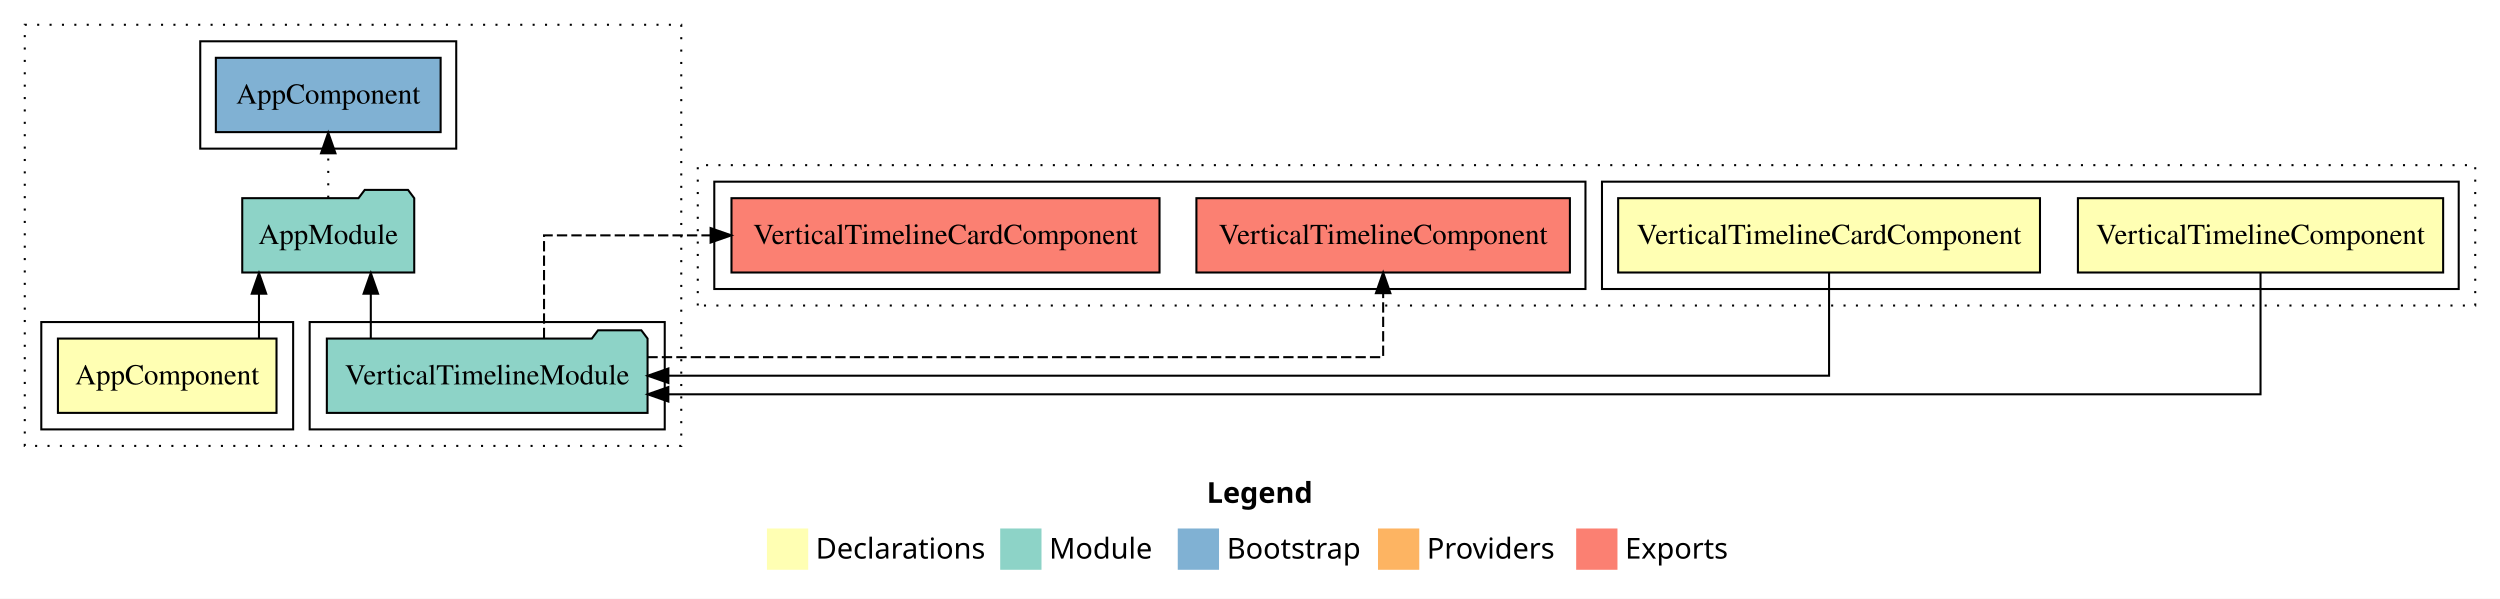
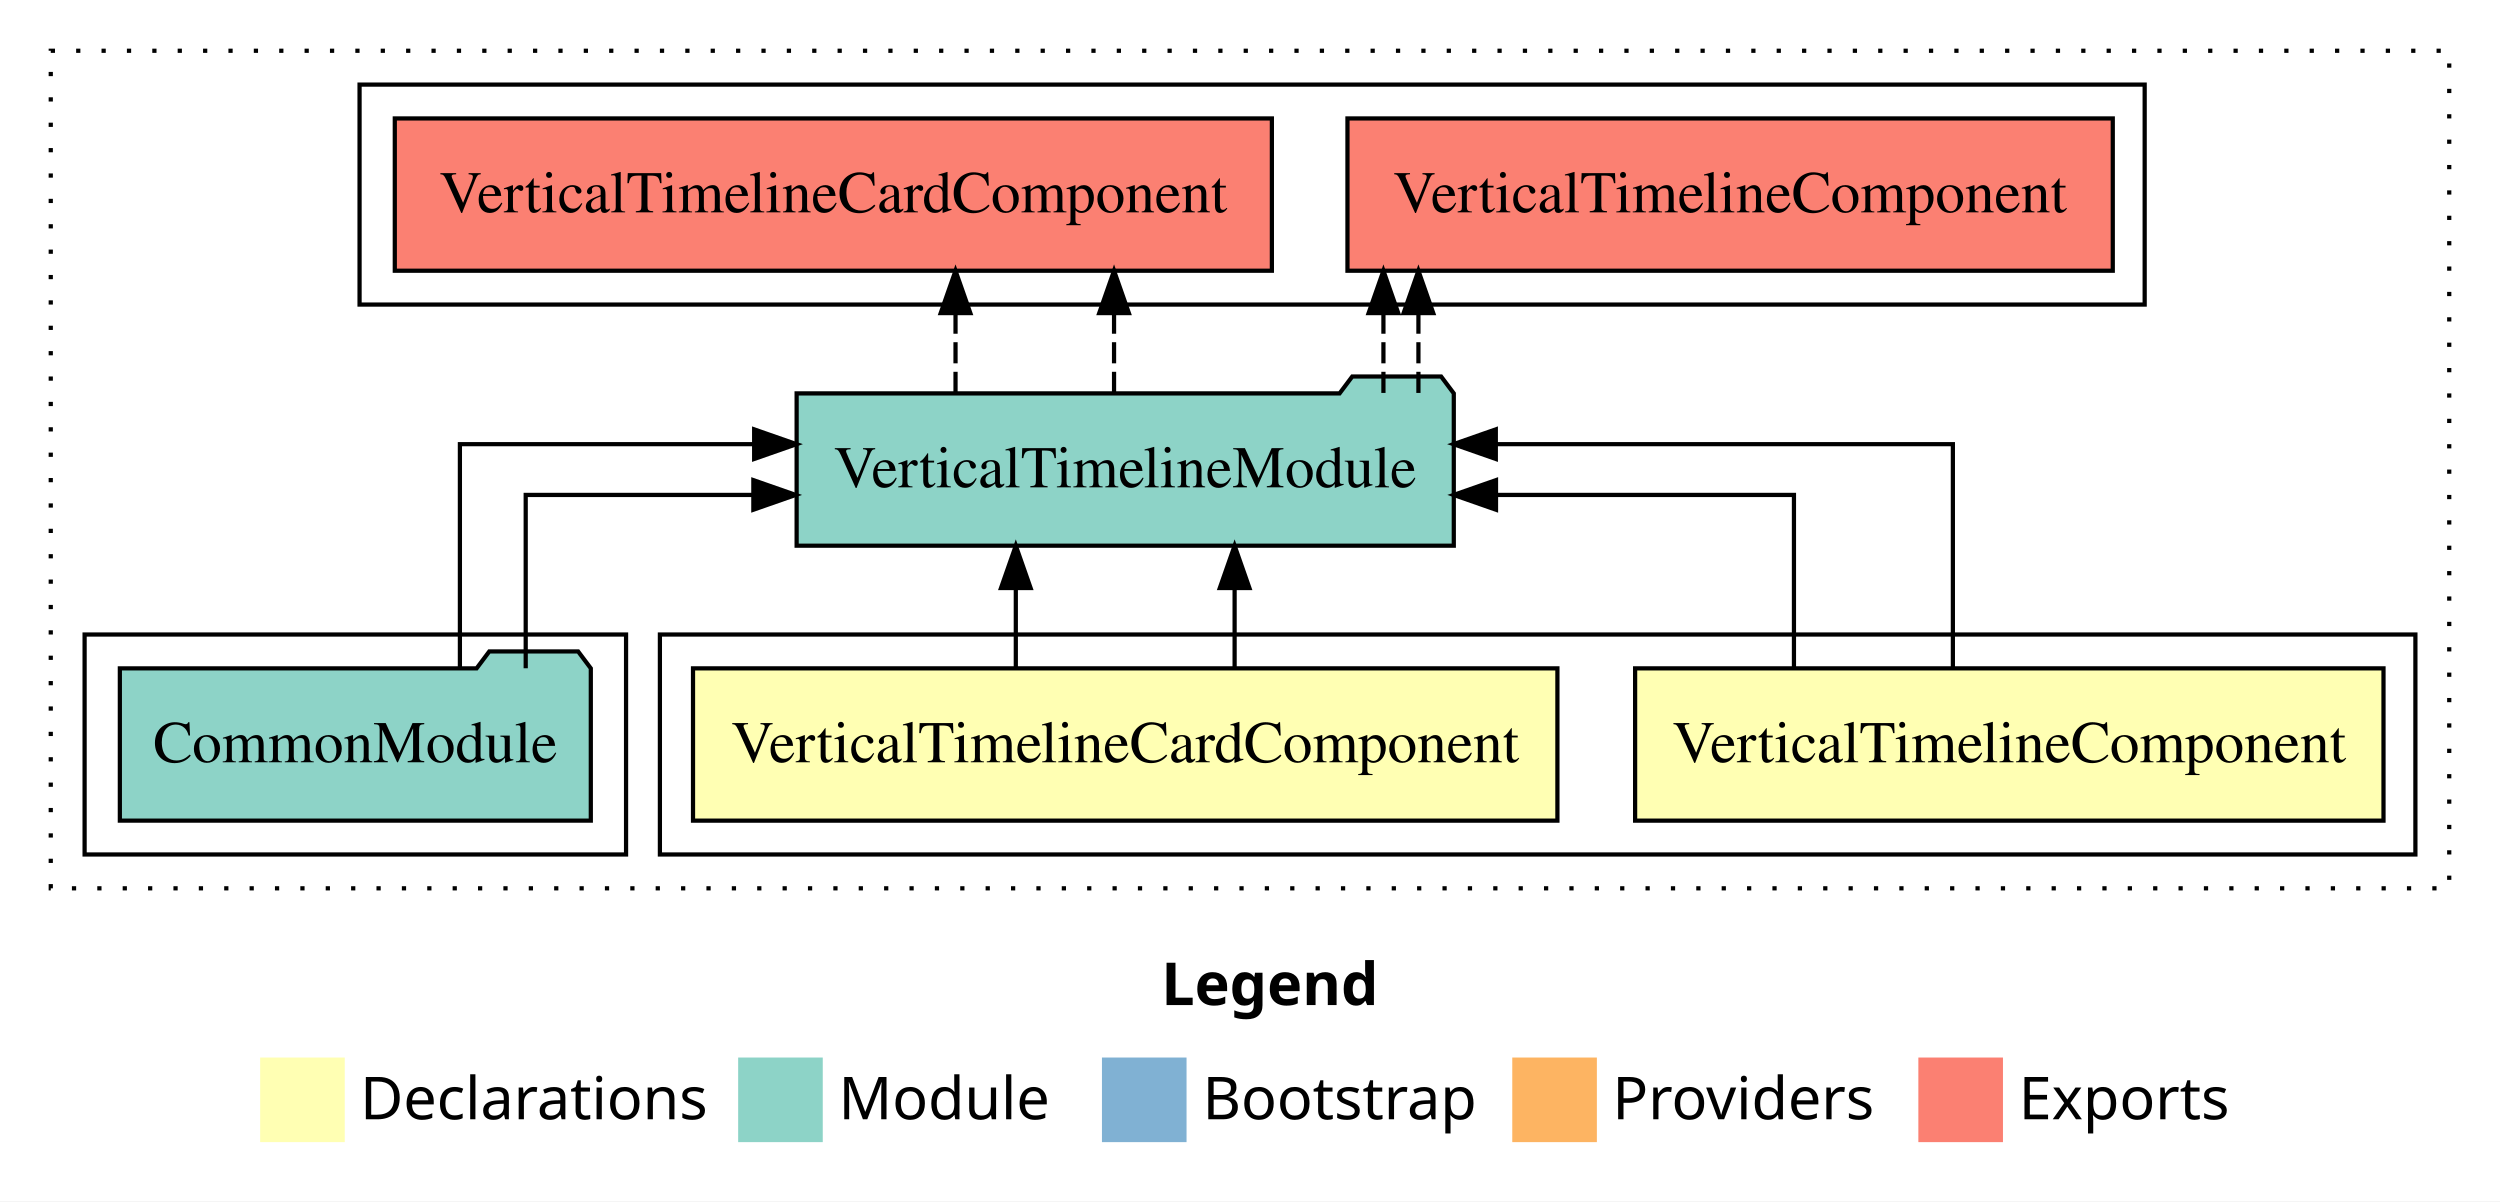
- <svg xmlns="http://www.w3.org/2000/svg" width="1211pt" height="290pt" viewBox="0.00 0.00 1211.00 290.00">
-   <g id="graph0" class="graph" transform="scale(1 1) rotate(0) translate(4 286)">
-     <polygon fill="#ffffff" stroke="transparent" points="-4,4 -4,-286 1207,-286 1207,4 -4,4" />
-     <text text-anchor="start" x="580.509" y="-42.4" font-family="sans-serif" font-weight="bold" font-size="14.00" fill="#000000">Legend</text>
-     <polygon fill="#ffffb3" stroke="transparent" points="367.5,-10 367.5,-30 387.5,-30 387.5,-10 367.5,-10" />
-     <text text-anchor="start" x="391.129" y="-15.4" font-family="sans-serif" font-size="14.00" fill="#000000">  Declarations</text>
-     <polygon fill="#8dd3c7" stroke="transparent" points="480.5,-10 480.5,-30 500.5,-30 500.5,-10 480.5,-10" />
-     <text text-anchor="start" x="504.225" y="-15.4" font-family="sans-serif" font-size="14.00" fill="#000000">  Module</text>
-     <polygon fill="#80b1d3" stroke="transparent" points="566.5,-10 566.5,-30 586.5,-30 586.5,-10 566.5,-10" />
-     <text text-anchor="start" x="590.281" y="-15.4" font-family="sans-serif" font-size="14.00" fill="#000000">  Bootstrap</text>
-     <polygon fill="#fdb462" stroke="transparent" points="663.5,-10 663.5,-30 683.5,-30 683.5,-10 663.5,-10" />
-     <text text-anchor="start" x="687.173" y="-15.4" font-family="sans-serif" font-size="14.00" fill="#000000">  Providers</text>
-     <polygon fill="#fb8072" stroke="transparent" points="759.5,-10 759.5,-30 779.5,-30 779.5,-10 759.5,-10" />
-     <text text-anchor="start" x="783.226" y="-15.4" font-family="sans-serif" font-size="14.00" fill="#000000">  Exports</text>
+ <svg xmlns="http://www.w3.org/2000/svg" width="591pt" height="284pt" viewBox="0.00 0.00 591.00 284.00">
+   <g id="graph0" class="graph" transform="scale(1 1) rotate(0) translate(4 280)">
+     <polygon fill="#ffffff" stroke="transparent" points="-4,4 -4,-280 587,-280 587,4 -4,4" />
+     <text text-anchor="start" x="270.509" y="-42.4" font-family="sans-serif" font-weight="bold" font-size="14.00" fill="#000000">Legend</text>
+     <polygon fill="#ffffb3" stroke="transparent" points="57.5,-10 57.5,-30 77.5,-30 77.5,-10 57.5,-10" />
+     <text text-anchor="start" x="81.129" y="-15.4" font-family="sans-serif" font-size="14.00" fill="#000000">  Declarations</text>
+     <polygon fill="#8dd3c7" stroke="transparent" points="170.5,-10 170.5,-30 190.5,-30 190.5,-10 170.5,-10" />
+     <text text-anchor="start" x="194.225" y="-15.4" font-family="sans-serif" font-size="14.00" fill="#000000">  Module</text>
+     <polygon fill="#80b1d3" stroke="transparent" points="256.5,-10 256.5,-30 276.5,-30 276.5,-10 256.5,-10" />
+     <text text-anchor="start" x="280.281" y="-15.4" font-family="sans-serif" font-size="14.00" fill="#000000">  Bootstrap</text>
+     <polygon fill="#fdb462" stroke="transparent" points="353.5,-10 353.5,-30 373.5,-30 373.5,-10 353.5,-10" />
+     <text text-anchor="start" x="377.173" y="-15.4" font-family="sans-serif" font-size="14.00" fill="#000000">  Providers</text>
+     <polygon fill="#fb8072" stroke="transparent" points="449.5,-10 449.5,-30 469.5,-30 469.5,-10 449.5,-10" />
+     <text text-anchor="start" x="473.226" y="-15.4" font-family="sans-serif" font-size="14.00" fill="#000000">  Exports</text>
    <g id="clust1" class="cluster">
-       <polygon fill="none" stroke="#000000" stroke-dasharray="1,5" points="8,-70 8,-274 326,-274 326,-70 8,-70" />
+       <polygon fill="none" stroke="#000000" stroke-dasharray="1,5" points="8,-70 8,-268 575,-268 575,-70 8,-70" />
    </g>
    <g id="clust2" class="cluster">
-       <polygon fill="none" stroke="#000000" points="16,-78 16,-130 138,-130 138,-78 16,-78" />
+       <polygon fill="none" stroke="#000000" points="152,-78 152,-130 567,-130 567,-78 152,-78" />
    </g>
-     <g id="clust4" class="cluster">
-       <polygon fill="none" stroke="#000000" points="146,-78 146,-130 318,-130 318,-78 146,-78" />
+     <g id="clust5" class="cluster">
+       <polygon fill="none" stroke="#000000" points="16,-78 16,-130 144,-130 144,-78 16,-78" />
    </g>
    <g id="clust6" class="cluster">
-       <polygon fill="none" stroke="#000000" points="93,-214 93,-266 217,-266 217,-214 93,-214" />
-     </g>
-     <g id="clust8" class="cluster">
-       <polygon fill="none" stroke="#000000" stroke-dasharray="1,5" points="334,-138 334,-206 1195,-206 1195,-138 334,-138" />
-     </g>
-     <g id="clust9" class="cluster">
-       <polygon fill="none" stroke="#000000" points="772,-146 772,-198 1187,-198 1187,-146 772,-146" />
-     </g>
-     <g id="clust13" class="cluster">
-       <polygon fill="none" stroke="#000000" points="342,-146 342,-198 764,-198 764,-146 342,-146" />
+       <polygon fill="none" stroke="#000000" points="81,-208 81,-260 503,-260 503,-208 81,-208" />
    </g>
    <g id="node1" class="node">
-       <polygon fill="#ffffb3" stroke="#000000" points="129.94,-122 24.06,-122 24.06,-86 129.94,-86 129.94,-122" />
-       <text text-anchor="middle" x="77" y="-99.8" font-family="Times,serif" font-size="14.00" fill="#000000">AppComponent</text>
+       <polygon fill="#ffffb3" stroke="#000000" points="559.459,-122 382.541,-122 382.541,-86 559.459,-86 559.459,-122" />
+       <text text-anchor="middle" x="471" y="-99.8" font-family="Times,serif" font-size="14.00" fill="#000000">VerticalTimelineComponent</text>
+     </g>
+     <g id="node3" class="node">
+       <polygon fill="#8dd3c7" stroke="#000000" points="339.677,-187 336.677,-191 315.677,-191 312.677,-187 184.323,-187 184.323,-151 339.677,-151 339.677,-187" />
+       <text text-anchor="middle" x="262" y="-164.8" font-family="Times,serif" font-size="14.00" fill="#000000">VerticalTimelineModule</text>
+     </g>
+     <g id="edge1" class="edge">
+       <path fill="none" stroke="#000000" d="M457.66,-122.284C457.66,-143.321 457.66,-175 457.66,-175 457.66,-175 349.611,-175 349.611,-175" />
+       <polygon fill="#000000" stroke="#000000" points="349.611,-171.5 339.611,-175 349.611,-178.5 349.611,-171.5" />
+     </g>
+     <g id="edge6" class="edge">
+       <path fill="none" stroke="#000000" d="M420.09,-122.022C420.09,-139.373 420.09,-163 420.09,-163 420.09,-163 349.656,-163 349.656,-163" />
+       <polygon fill="#000000" stroke="#000000" points="349.656,-159.5 339.656,-163 349.656,-166.5 349.656,-159.5" />
    </g>
    <g id="node2" class="node">
-       <polygon fill="#8dd3c7" stroke="#000000" points="196.657,-190 193.657,-194 172.657,-194 169.657,-190 113.343,-190 113.343,-154 196.657,-154 196.657,-190" />
-       <text text-anchor="middle" x="155" y="-167.8" font-family="Times,serif" font-size="14.00" fill="#000000">AppModule</text>
+       <polygon fill="#ffffb3" stroke="#000000" points="364.171,-122 159.829,-122 159.829,-86 364.171,-86 364.171,-122" />
+       <text text-anchor="middle" x="262" y="-99.8" font-family="Times,serif" font-size="14.00" fill="#000000">VerticalTimelineCardComponent</text>
    </g>
-     <g id="edge1" class="edge">
-       <path fill="none" stroke="#000000" d="M121.446,-122.223C121.446,-122.223 121.446,-143.727 121.446,-143.727" />
-       <polygon fill="#000000" stroke="#000000" points="117.946,-143.727 121.446,-153.727 124.946,-143.727 117.946,-143.727" />
+     <g id="edge2" class="edge">
+       <path fill="none" stroke="#000000" d="M236.137,-122.106C236.137,-122.106 236.137,-140.991 236.137,-140.991" />
+       <polygon fill="#000000" stroke="#000000" points="232.637,-140.991 236.137,-150.991 239.637,-140.991 232.637,-140.991" />
+     </g>
+     <g id="edge7" class="edge">
+       <path fill="none" stroke="#000000" d="M287.863,-122.106C287.863,-122.106 287.863,-140.991 287.863,-140.991" />
+       <polygon fill="#000000" stroke="#000000" points="284.363,-140.991 287.863,-150.991 291.363,-140.991 284.363,-140.991" />
+     </g>
+     <g id="node5" class="node">
+       <polygon fill="#fb8072" stroke="#000000" points="495.46,-252 314.54,-252 314.54,-216 495.46,-216 495.46,-252" />
+       <text text-anchor="middle" x="405" y="-229.8" font-family="Times,serif" font-size="14.00" fill="#000000">VerticalTimelineComponent </text>
+     </g>
+     <g id="edge4" class="edge">
+       <path fill="none" stroke="#000000" stroke-dasharray="5,2" d="M323.043,-187.106C323.043,-187.106 323.043,-205.991 323.043,-205.991" />
+       <polygon fill="#000000" stroke="#000000" points="319.543,-205.991 323.043,-215.991 326.543,-205.991 319.543,-205.991" />
+     </g>
+     <g id="edge9" class="edge">
+       <path fill="none" stroke="#000000" stroke-dasharray="5,2" d="M331.316,-187.106C331.316,-187.106 331.316,-205.991 331.316,-205.991" />
+       <polygon fill="#000000" stroke="#000000" points="327.816,-205.991 331.316,-215.991 334.816,-205.991 327.816,-205.991" />
+     </g>
+     <g id="node6" class="node">
+       <polygon fill="#fb8072" stroke="#000000" points="296.671,-252 89.329,-252 89.329,-216 296.671,-216 296.671,-252" />
+       <text text-anchor="middle" x="193" y="-229.8" font-family="Times,serif" font-size="14.00" fill="#000000">VerticalTimelineCardComponent </text>
+     </g>
+     <g id="edge5" class="edge">
+       <path fill="none" stroke="#000000" stroke-dasharray="5,2" d="M259.361,-187.106C259.361,-187.106 259.361,-205.991 259.361,-205.991" />
+       <polygon fill="#000000" stroke="#000000" points="255.861,-205.991 259.361,-215.991 262.861,-205.991 255.861,-205.991" />
+     </g>
+     <g id="edge10" class="edge">
+       <path fill="none" stroke="#000000" stroke-dasharray="5,2" d="M221.886,-187.106C221.886,-187.106 221.886,-205.991 221.886,-205.991" />
+       <polygon fill="#000000" stroke="#000000" points="218.386,-205.991 221.886,-215.991 225.386,-205.991 218.386,-205.991" />
    </g>
    <g id="node4" class="node">
-       <polygon fill="#80b1d3" stroke="#000000" points="209.439,-258 100.561,-258 100.561,-222 209.439,-222 209.439,-258" />
-       <text text-anchor="middle" x="155" y="-235.8" font-family="Times,serif" font-size="14.00" fill="#000000">AppComponent </text>
+       <polygon fill="#8dd3c7" stroke="#000000" points="135.668,-122 132.668,-126 111.668,-126 108.668,-122 24.332,-122 24.332,-86 135.668,-86 135.668,-122" />
+       <text text-anchor="middle" x="80" y="-99.8" font-family="Times,serif" font-size="14.00" fill="#000000">CommonModule</text>
    </g>
    <g id="edge3" class="edge">
-       <path fill="none" stroke="#000000" stroke-dasharray="1,5" d="M155,-190.223C155,-190.223 155,-211.727 155,-211.727" />
-       <polygon fill="#000000" stroke="#000000" points="151.5,-211.727 155,-221.727 158.5,-211.727 151.5,-211.727" />
+       <path fill="none" stroke="#000000" d="M120.277,-122.022C120.277,-139.373 120.277,-163 120.277,-163 120.277,-163 174.091,-163 174.091,-163" />
+       <polygon fill="#000000" stroke="#000000" points="174.091,-166.5 184.091,-163 174.091,-159.5 174.091,-166.5" />
    </g>
-     <g id="node3" class="node">
-       <polygon fill="#8dd3c7" stroke="#000000" points="309.677,-122 306.677,-126 285.677,-126 282.677,-122 154.323,-122 154.323,-86 309.677,-86 309.677,-122" />
-       <text text-anchor="middle" x="232" y="-99.8" font-family="Times,serif" font-size="14.00" fill="#000000">VerticalTimelineModule</text>
-     </g>
-     <g id="edge2" class="edge">
-       <path fill="none" stroke="#000000" d="M175.62,-122.223C175.62,-122.223 175.62,-143.727 175.62,-143.727" />
-       <polygon fill="#000000" stroke="#000000" points="172.12,-143.727 175.62,-153.727 179.12,-143.727 172.12,-143.727" />
-     </g>
-     <g id="node7" class="node">
-       <polygon fill="#fb8072" stroke="#000000" points="756.46,-190 575.54,-190 575.54,-154 756.46,-154 756.46,-190" />
-       <text text-anchor="middle" x="666" y="-167.8" font-family="Times,serif" font-size="14.00" fill="#000000">VerticalTimelineComponent </text>
-     </g>
-     <g id="edge6" class="edge">
-       <path fill="none" stroke="#000000" stroke-dasharray="5,2" d="M309.591,-113C434.424,-113 666,-113 666,-113 666,-113 666,-143.977 666,-143.977" />
-       <polygon fill="#000000" stroke="#000000" points="662.5,-143.977 666,-153.977 669.5,-143.977 662.5,-143.977" />
-     </g>
-     <g id="node8" class="node">
-       <polygon fill="#fb8072" stroke="#000000" points="557.672,-190 350.329,-190 350.329,-154 557.672,-154 557.672,-190" />
-       <text text-anchor="middle" x="454" y="-167.8" font-family="Times,serif" font-size="14.00" fill="#000000">VerticalTimelineCardComponent </text>
-     </g>
-     <g id="edge7" class="edge">
-       <path fill="none" stroke="#000000" stroke-dasharray="5,2" d="M259.529,-122.223C259.529,-142.365 259.529,-172 259.529,-172 259.529,-172 340.217,-172 340.217,-172" />
-       <polygon fill="#000000" stroke="#000000" points="340.217,-175.5 350.217,-172 340.217,-168.5 340.217,-175.5" />
-     </g>
-     <g id="node5" class="node">
-       <polygon fill="#ffffb3" stroke="#000000" points="1179.459,-190 1002.541,-190 1002.541,-154 1179.459,-154 1179.459,-190" />
-       <text text-anchor="middle" x="1091" y="-167.8" font-family="Times,serif" font-size="14.00" fill="#000000">VerticalTimelineComponent</text>
-     </g>
-     <g id="edge4" class="edge">
-       <path fill="none" stroke="#000000" d="M1091,-153.752C1091,-130.982 1091,-95 1091,-95 1091,-95 319.746,-95 319.746,-95" />
-       <polygon fill="#000000" stroke="#000000" points="319.746,-91.5 309.746,-95 319.745,-98.5 319.746,-91.5" />
-     </g>
-     <g id="node6" class="node">
-       <polygon fill="#ffffb3" stroke="#000000" points="984.171,-190 779.829,-190 779.829,-154 984.171,-154 984.171,-190" />
-       <text text-anchor="middle" x="882" y="-167.8" font-family="Times,serif" font-size="14.00" fill="#000000">VerticalTimelineCardComponent</text>
-     </g>
-     <g id="edge5" class="edge">
-       <path fill="none" stroke="#000000" d="M882,-153.777C882,-133.635 882,-104 882,-104 882,-104 319.76,-104 319.76,-104" />
-       <polygon fill="#000000" stroke="#000000" points="319.76,-100.5 309.76,-104 319.76,-107.5 319.76,-100.5" />
+     <g id="edge8" class="edge">
+       <path fill="none" stroke="#000000" d="M104.721,-122.284C104.721,-143.321 104.721,-175 104.721,-175 104.721,-175 174.282,-175 174.282,-175" />
+       <polygon fill="#000000" stroke="#000000" points="174.282,-178.5 184.282,-175 174.282,-171.5 174.282,-178.5" />
    </g>
  </g>
</svg>
